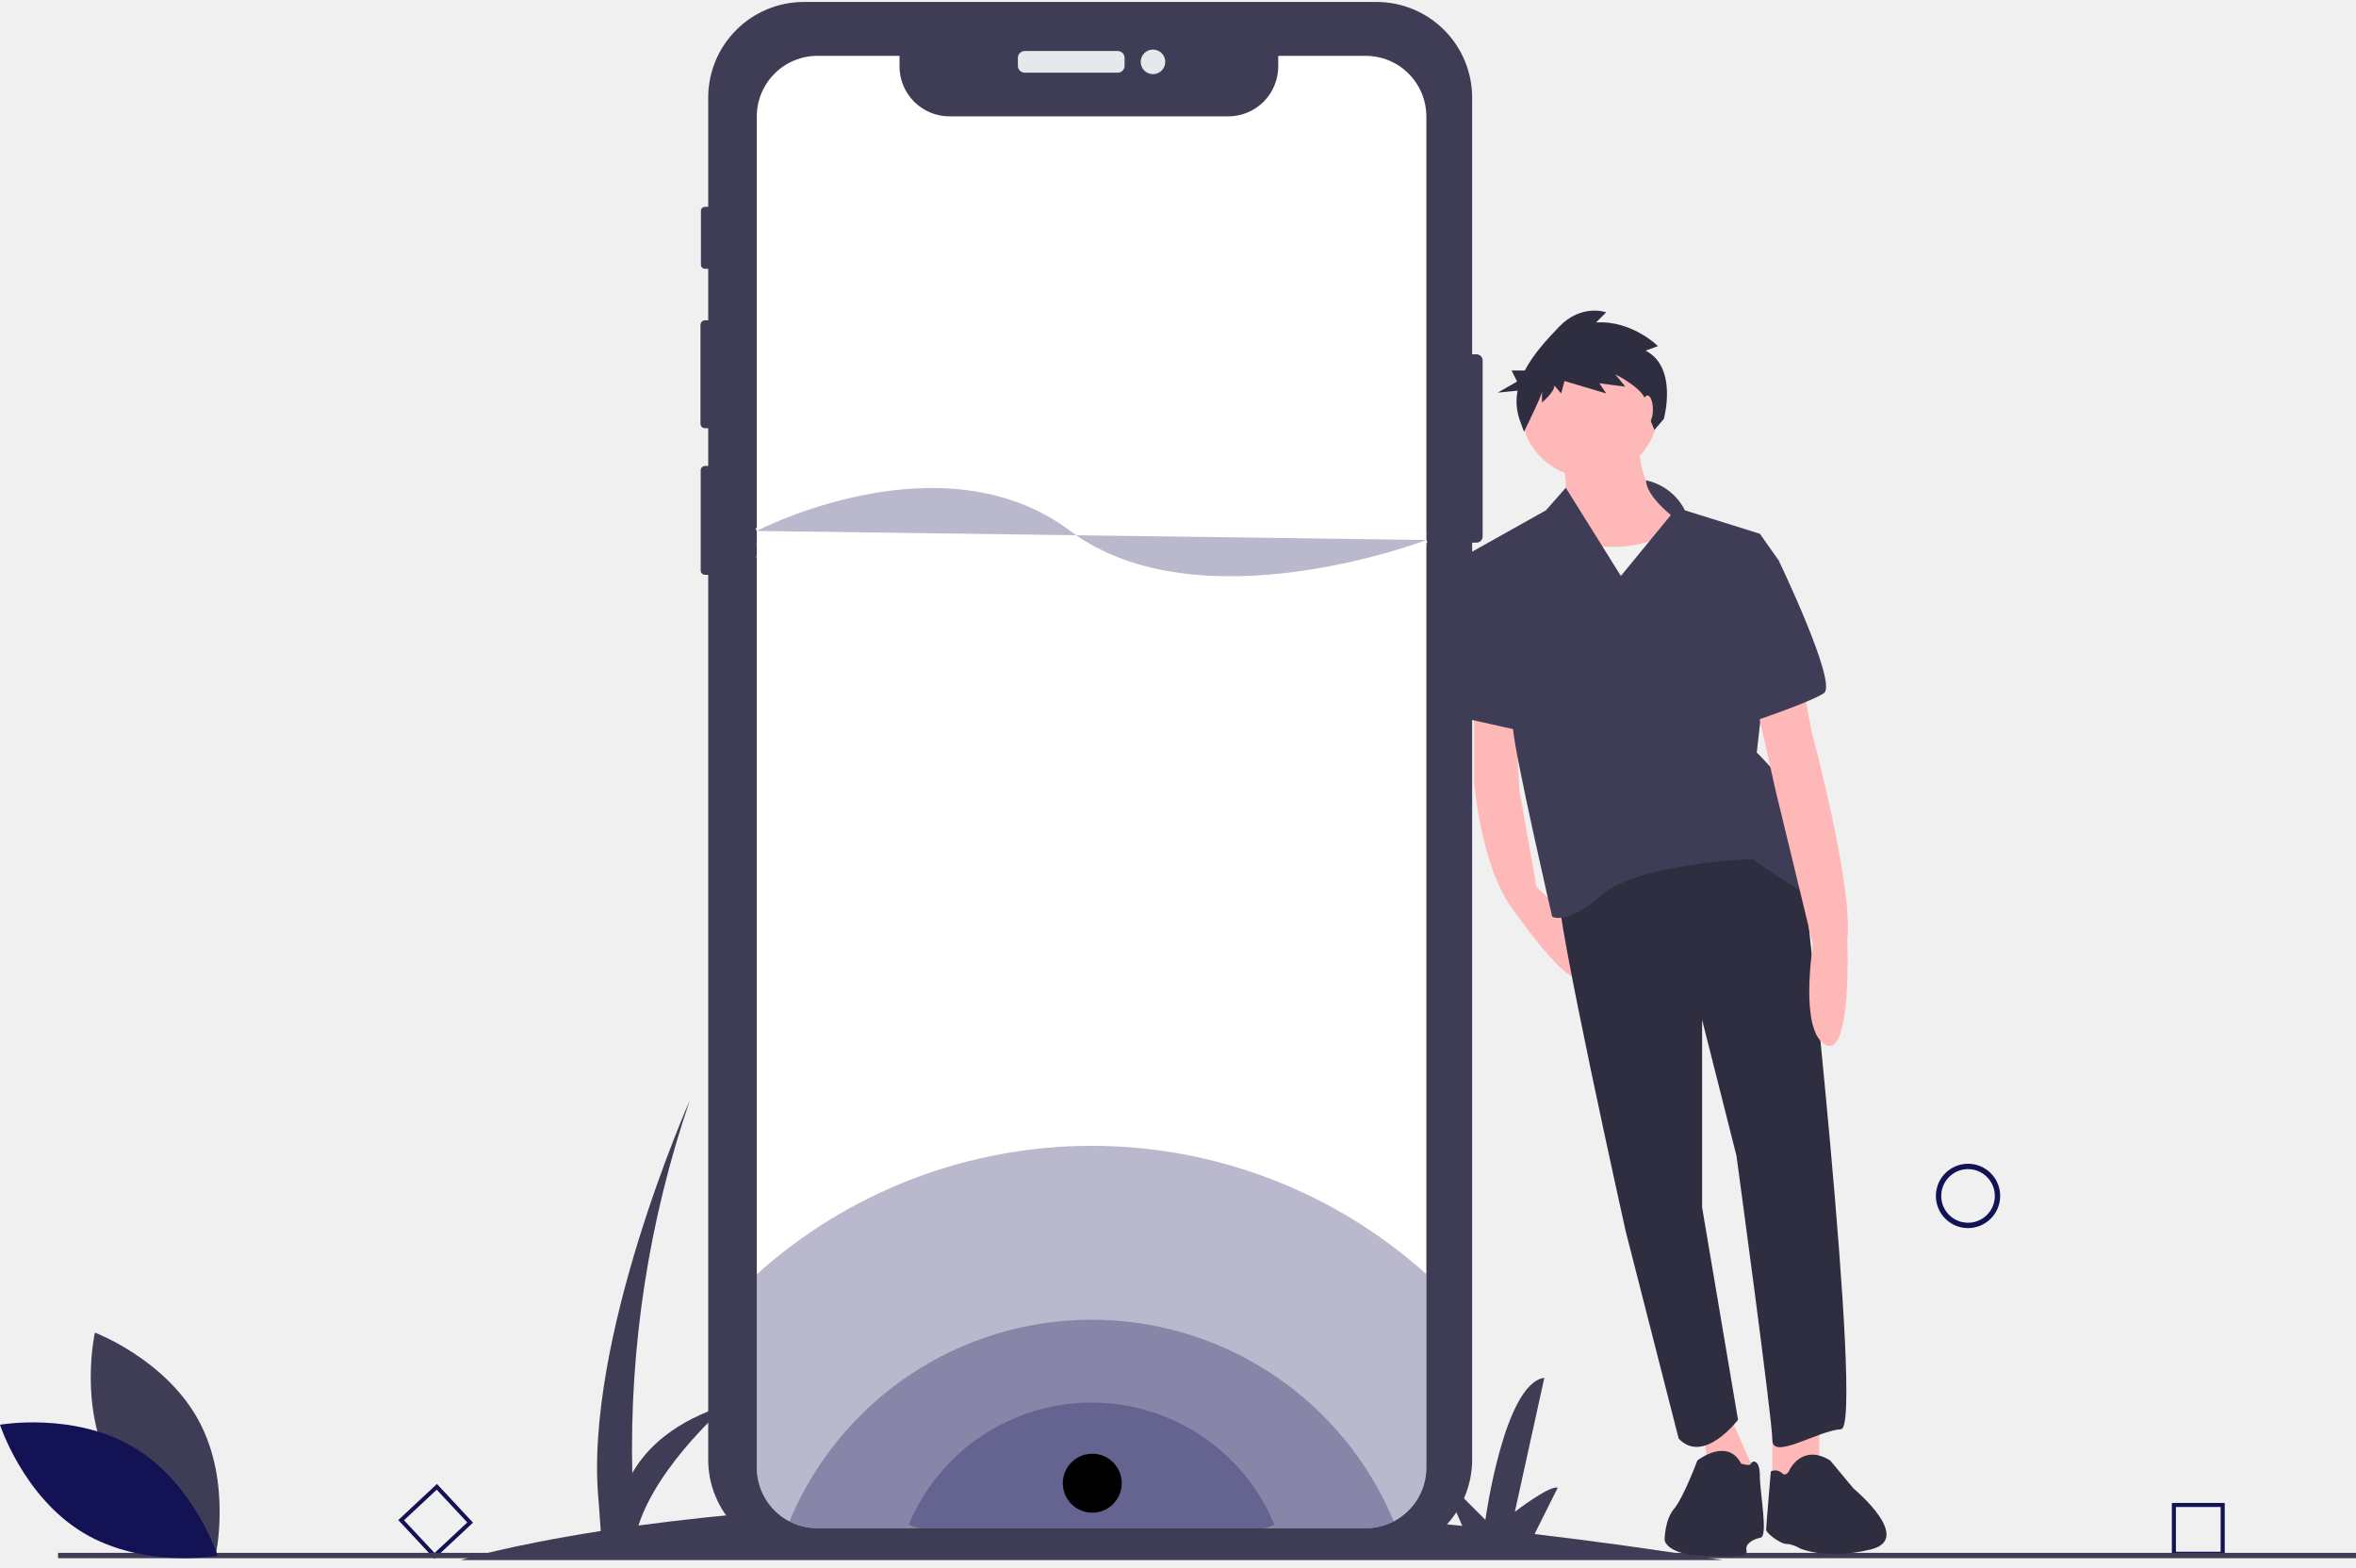
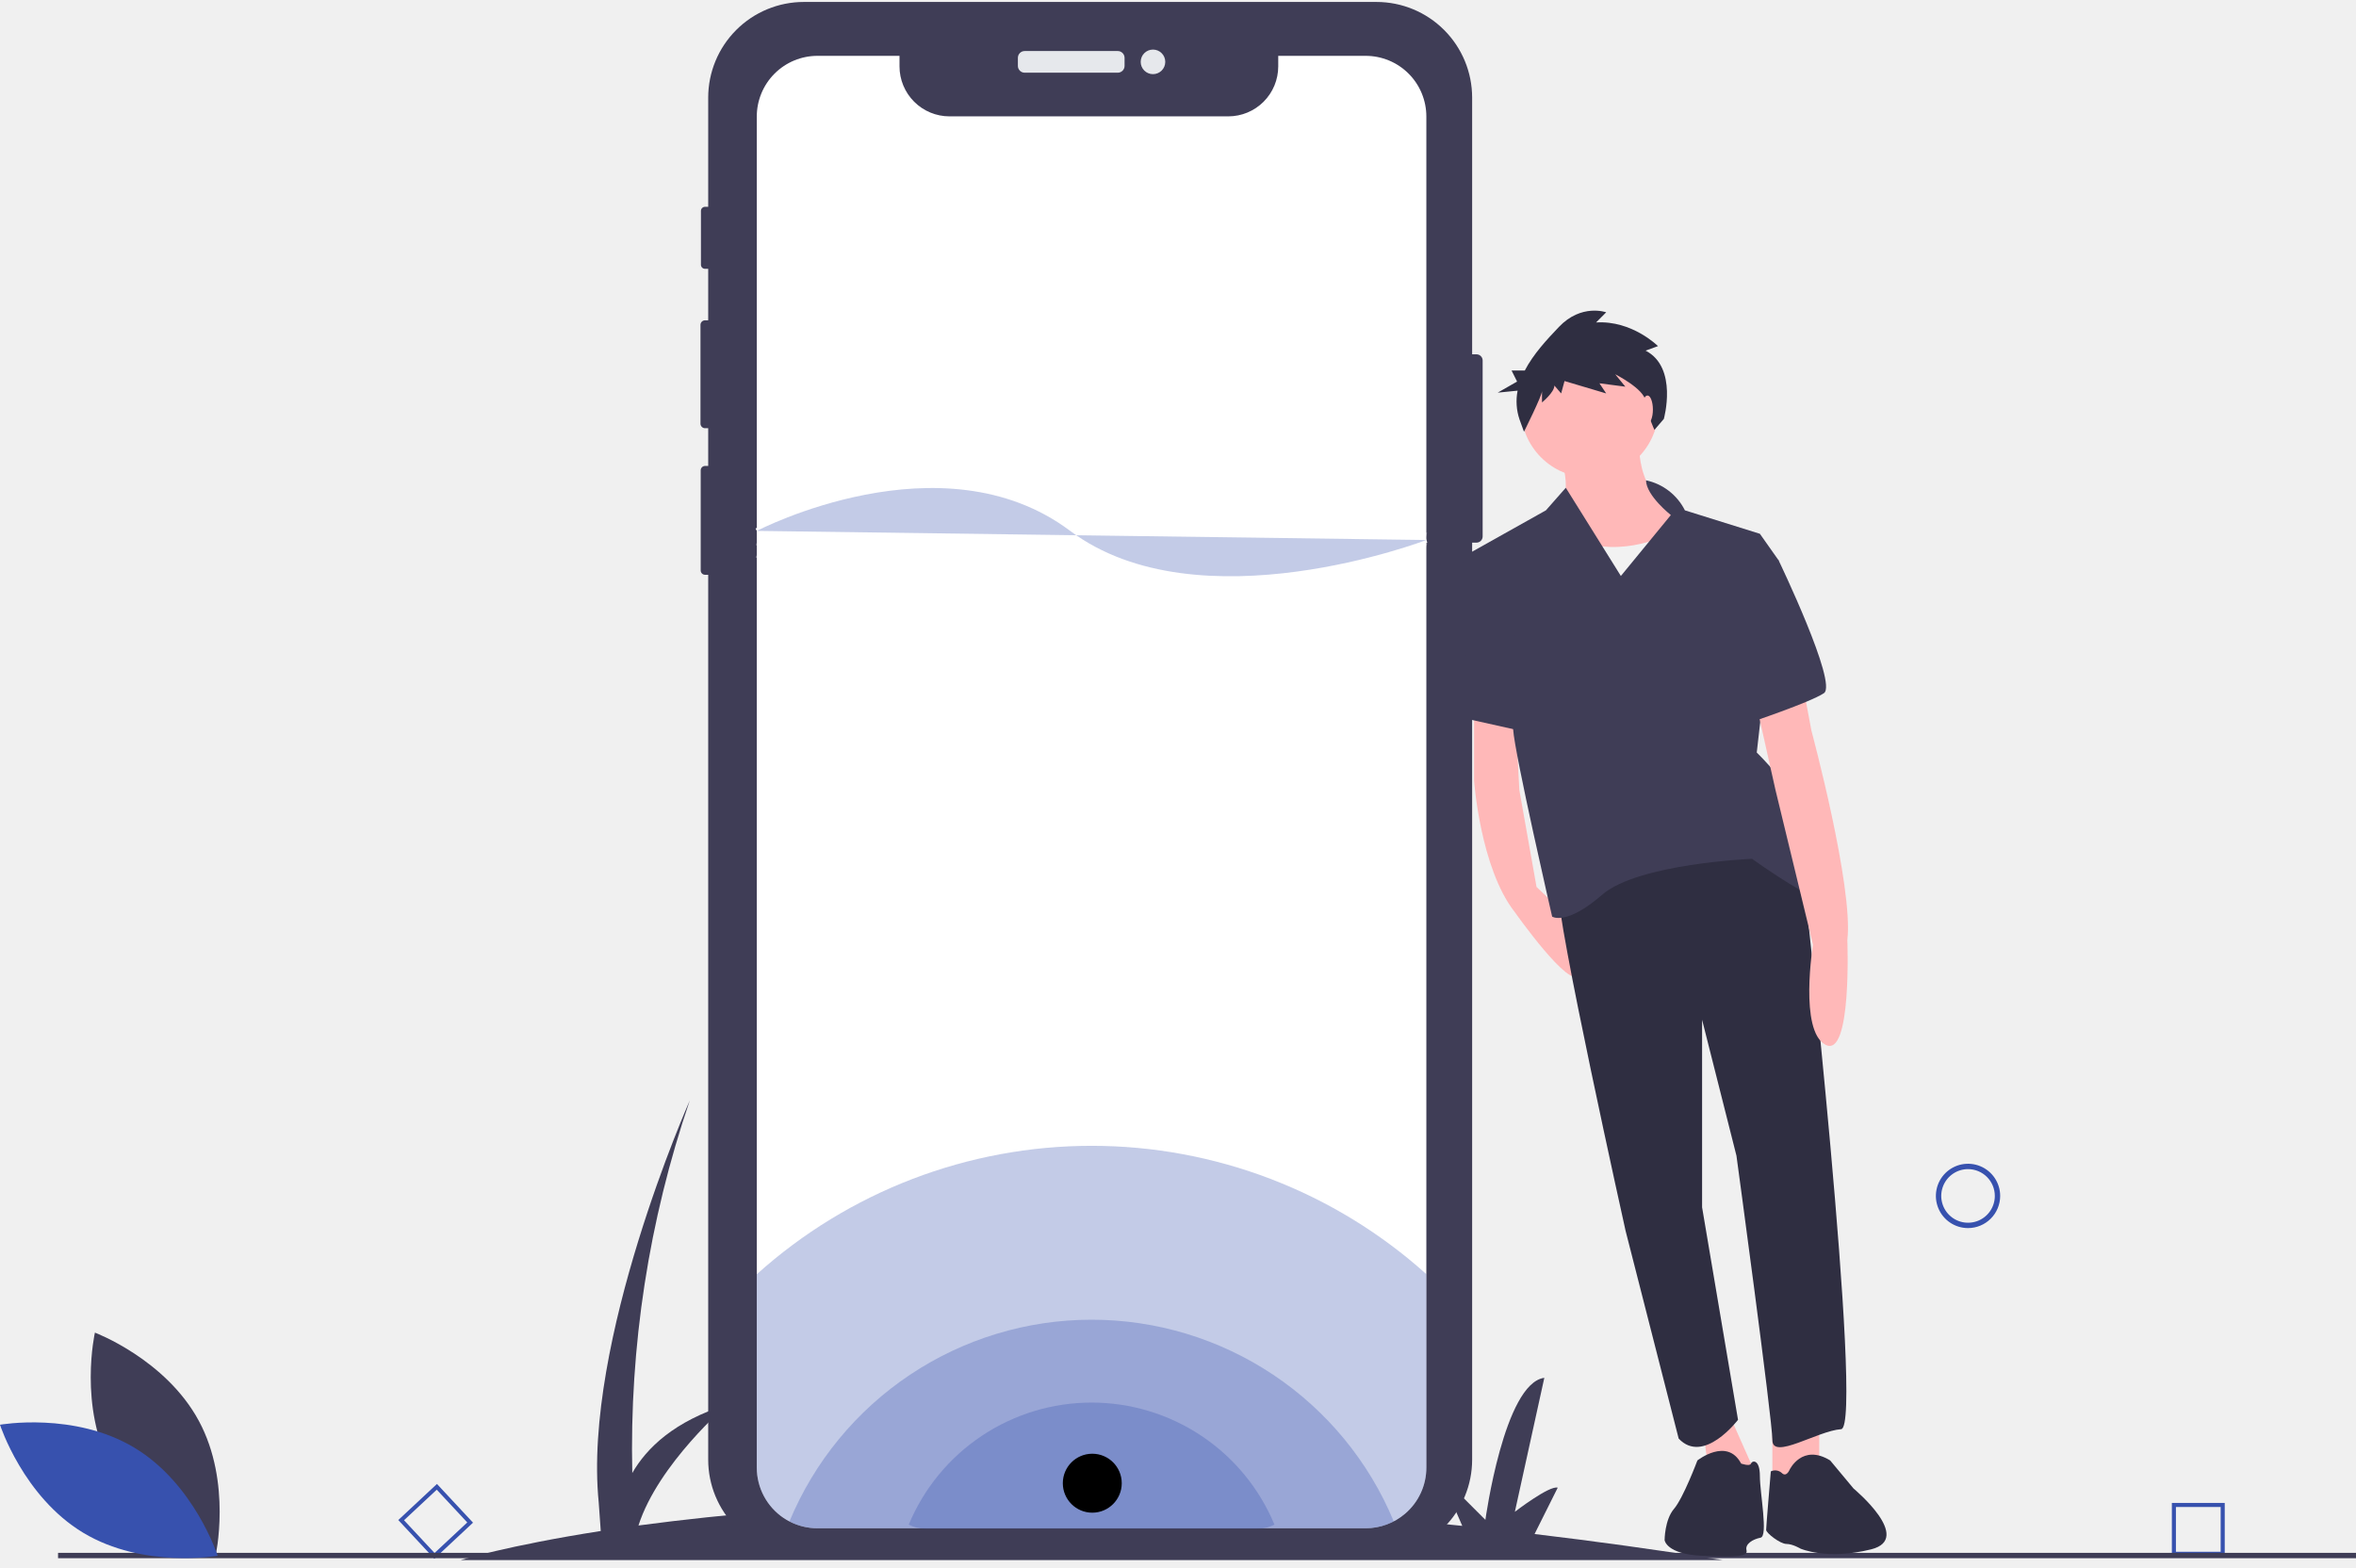
<svg xmlns="http://www.w3.org/2000/svg" width="284" height="189" viewBox="0 0 284 189" fill="none">
  <g clip-path="url(#clip0_412_2720)">
    <path d="M207.632 188.073C199.78 186.843 192.23 185.797 184.982 184.934L187.773 179.349C186.804 179.026 182.606 182.257 182.606 182.257L186.158 166.102C181.315 166.748 179.054 183.226 179.054 183.226L173.565 177.734L176.267 183.952C154.089 181.621 134.952 180.893 118.865 181.06L121.253 176.28C120.285 175.957 116.087 179.188 116.087 179.188L119.639 163.032C114.795 163.679 112.535 180.157 112.535 180.157L107.045 174.664L109.907 181.251C98.888 181.571 87.892 182.457 76.963 183.905C79.347 176.475 87.671 169.333 87.671 169.333C81.27 171.325 77.941 174.571 76.217 177.58C75.869 162.315 78.216 147.109 83.15 132.661C83.15 132.661 70.234 161.74 72.171 181.126L72.417 184.57C61.18 186.324 55.541 188.073 55.541 188.073H207.632Z" fill="#3F3D56" />
-     <path d="M237.233 148.052C236.467 148.052 235.718 147.825 235.081 147.399C234.443 146.973 233.947 146.367 233.653 145.659C233.36 144.95 233.283 144.171 233.433 143.418C233.582 142.666 233.951 141.975 234.493 141.433C235.035 140.891 235.726 140.522 236.477 140.372C237.229 140.223 238.008 140.299 238.716 140.593C239.424 140.886 240.029 141.383 240.455 142.021C240.881 142.658 241.108 143.408 241.108 144.175C241.107 145.203 240.698 146.188 239.972 146.915C239.246 147.642 238.261 148.051 237.233 148.052ZM237.233 140.944C236.595 140.944 235.97 141.133 235.439 141.488C234.908 141.843 234.494 142.348 234.25 142.938C234.006 143.529 233.942 144.178 234.066 144.805C234.191 145.432 234.498 146.008 234.95 146.46C235.402 146.911 235.977 147.219 236.603 147.344C237.23 147.468 237.879 147.404 238.469 147.16C239.059 146.915 239.563 146.501 239.918 145.97C240.273 145.439 240.462 144.814 240.462 144.175C240.462 143.318 240.121 142.497 239.516 141.891C238.91 141.285 238.089 140.945 237.233 140.944Z" fill="#131254" />
-     <path d="M268.177 187.564H261.803V181.186H268.177V187.564ZM262.293 187.073H267.687V181.676H262.293V187.073Z" fill="#131254" />
-     <path d="M52.358 187.913L48.01 183.249L52.671 178.898L57.019 183.563L52.358 187.913ZM48.703 183.273L52.382 187.22L56.326 183.538L52.647 179.592L48.703 183.273Z" fill="#131254" />
+     <path d="M237.233 148.052C236.467 148.052 235.718 147.825 235.081 147.399C234.443 146.973 233.947 146.367 233.653 145.659C233.36 144.95 233.283 144.171 233.433 143.418C233.582 142.666 233.951 141.975 234.493 141.433C235.035 140.891 235.726 140.522 236.477 140.372C237.229 140.223 238.008 140.299 238.716 140.593C239.424 140.886 240.029 141.383 240.455 142.021C240.881 142.658 241.108 143.408 241.108 144.175C241.107 145.203 240.698 146.188 239.972 146.915C239.246 147.642 238.261 148.051 237.233 148.052ZM237.233 140.944C236.595 140.944 235.97 141.133 235.439 141.488C234.908 141.843 234.494 142.348 234.25 142.938C234.006 143.529 233.942 144.178 234.066 144.805C234.191 145.432 234.498 146.008 234.95 146.46C235.402 146.911 235.977 147.219 236.603 147.344C237.23 147.468 237.879 147.404 238.469 147.16C239.059 146.915 239.563 146.501 239.918 145.97C240.273 145.439 240.462 144.814 240.462 144.175C240.462 143.318 240.121 142.497 239.516 141.891C238.91 141.285 238.089 140.945 237.233 140.944Z" fill="#3751AE" />
+     <path d="M268.177 187.564H261.803V181.186H268.177V187.564ZM262.293 187.073H267.687V181.676H262.293V187.073Z" fill="#3751AE" />
+     <path d="M52.358 187.913L48.01 183.249L52.671 178.898L57.019 183.563L52.358 187.913ZM48.703 183.273L52.382 187.22L56.326 183.538L52.647 179.592L48.703 183.273Z" fill="#3751AE" />
    <path d="M284 187.204H6.998V187.85H284V187.204Z" fill="#3F3D56" />
    <path d="M178.723 43.455V64.677C178.722 64.873 178.644 65.061 178.506 65.199C178.367 65.338 178.179 65.416 177.983 65.417H177.457V175.966C177.457 179.025 176.242 181.959 174.08 184.122C171.919 186.285 168.987 187.501 165.929 187.501H96.894C95.38 187.501 93.882 187.202 92.483 186.622C91.085 186.043 89.814 185.193 88.744 184.122C87.674 183.051 86.825 181.779 86.246 180.38C85.667 178.98 85.369 177.481 85.369 175.966V69.294H84.988C84.85 69.294 84.718 69.239 84.619 69.142C84.521 69.044 84.466 68.912 84.465 68.774V56.696C84.465 56.627 84.479 56.559 84.505 56.496C84.531 56.432 84.57 56.375 84.618 56.326C84.667 56.277 84.725 56.239 84.788 56.212C84.852 56.186 84.92 56.173 84.988 56.173H85.369V51.623H84.985C84.84 51.623 84.701 51.565 84.599 51.462C84.496 51.359 84.439 51.219 84.439 51.074V39.161C84.44 39.017 84.497 38.878 84.6 38.776C84.702 38.673 84.841 38.616 84.985 38.615H85.369V32.405H84.979C84.915 32.405 84.852 32.393 84.793 32.369C84.734 32.344 84.681 32.309 84.636 32.264C84.591 32.218 84.555 32.165 84.531 32.106C84.507 32.047 84.494 31.984 84.494 31.921V25.42C84.494 25.291 84.545 25.167 84.636 25.076C84.727 24.984 84.85 24.933 84.979 24.932H85.369V11.769C85.37 8.71 86.584 5.777 88.745 3.615C90.906 1.452 93.838 0.237 96.894 0.237H165.929C168.986 0.237 171.918 1.452 174.08 3.615C176.241 5.777 177.456 8.71 177.457 11.769V42.715H177.983C178.179 42.716 178.367 42.794 178.506 42.933C178.644 43.071 178.722 43.259 178.723 43.455Z" fill="#3F3D56" />
    <path d="M134.738 6.152H123.52C123.067 6.152 122.699 6.52 122.699 6.974V7.944C122.699 8.397 123.067 8.765 123.52 8.765H134.738C135.191 8.765 135.559 8.397 135.559 7.944V6.974C135.559 6.52 135.191 6.152 134.738 6.152Z" fill="#E6E8EC" />
    <path d="M138.984 8.94C139.802 8.94 140.465 8.277 140.465 7.459C140.465 6.64 139.802 5.977 138.984 5.977C138.166 5.977 137.503 6.64 137.503 7.459C137.503 8.277 138.166 8.94 138.984 8.94Z" fill="#E6E8EC" />
    <path d="M171.937 14.05V176.923C171.938 177.982 171.709 179.028 171.265 179.99C170.821 180.951 170.173 181.804 169.367 182.49C168.044 183.618 166.362 184.238 164.623 184.238H98.54C97.364 184.239 96.205 183.957 95.162 183.414C94.917 183.288 94.68 183.148 94.451 182.994C93.458 182.323 92.645 181.419 92.082 180.361C91.52 179.302 91.226 178.121 91.226 176.923V14.05C91.225 13.089 91.415 12.137 91.782 11.25C92.15 10.362 92.689 9.555 93.368 8.875C94.047 8.196 94.853 7.657 95.74 7.289C96.628 6.921 97.579 6.732 98.54 6.732H108.43V8.002C108.43 9.6 109.065 11.133 110.194 12.263C111.324 13.393 112.855 14.028 114.453 14.028H148.061C149.658 14.028 151.19 13.393 152.319 12.263C153.449 11.133 154.083 9.6 154.083 8.002V6.732H164.623C165.584 6.732 166.535 6.921 167.422 7.288C168.31 7.656 169.116 8.195 169.796 8.875C170.475 9.554 171.014 10.361 171.381 11.249C171.748 12.137 171.937 13.089 171.937 14.05Z" fill="white" />
-     <path opacity="0.3" d="M171.937 153.607V176.922C171.938 177.981 171.709 179.028 171.265 179.989C170.821 180.951 170.173 181.804 169.367 182.489C168.044 183.618 166.362 184.238 164.623 184.237H98.54C97.364 184.239 96.205 183.957 95.162 183.413C94.917 183.288 94.68 183.148 94.451 182.993C93.458 182.323 92.645 181.419 92.082 180.36C91.52 179.302 91.226 178.121 91.226 176.922V153.617C102.307 143.65 116.68 138.136 131.579 138.134C146.479 138.132 160.854 143.643 171.937 153.607Z" fill="#131254" />
-     <path opacity="0.3" d="M168.008 183.407C166.964 183.956 165.802 184.241 164.623 184.238H98.54C97.364 184.239 96.205 183.957 95.162 183.414C98.154 176.214 103.209 170.063 109.691 165.735C116.173 161.407 123.79 159.098 131.583 159.097C139.375 159.096 146.993 161.405 153.475 165.731C159.958 170.058 165.015 176.208 168.008 183.407Z" fill="#131254" />
-     <path opacity="0.3" d="M153.624 183.798C152.993 184.13 152.29 184.302 151.577 184.301H111.588C110.876 184.302 110.175 184.131 109.544 183.802C111.354 179.445 114.414 175.723 118.336 173.104C122.258 170.486 126.868 169.088 131.583 169.087C136.298 169.087 140.908 170.484 144.831 173.102C148.753 175.72 151.813 179.442 153.624 183.798Z" fill="#131254" />
+     <path opacity="0.3" d="M171.937 153.607V176.922C171.938 177.981 171.709 179.028 171.265 179.989C170.821 180.951 170.173 181.804 169.367 182.489C168.044 183.618 166.362 184.238 164.623 184.237H98.54C97.364 184.239 96.205 183.957 95.162 183.413C94.917 183.288 94.68 183.148 94.451 182.993C93.458 182.323 92.645 181.419 92.082 180.36C91.52 179.302 91.226 178.121 91.226 176.922V153.617C102.307 143.65 116.68 138.136 131.579 138.134C146.479 138.132 160.854 143.643 171.937 153.607Z" fill="#3751AE" />
+     <path opacity="0.3" d="M168.008 183.407C166.964 183.956 165.802 184.241 164.623 184.238H98.54C97.364 184.239 96.205 183.957 95.162 183.414C98.154 176.214 103.209 170.063 109.691 165.735C116.173 161.407 123.79 159.098 131.583 159.097C139.375 159.096 146.993 161.405 153.475 165.731C159.958 170.058 165.015 176.208 168.008 183.407Z" fill="#3751AE" />
+     <path opacity="0.3" d="M153.624 183.798C152.993 184.13 152.29 184.302 151.577 184.301H111.588C110.876 184.302 110.175 184.131 109.544 183.802C111.354 179.445 114.414 175.723 118.336 173.104C122.258 170.486 126.868 169.088 131.583 169.087C136.298 169.087 140.908 170.484 144.831 173.102C148.753 175.72 151.813 179.442 153.624 183.798Z" fill="#3751AE" />
    <path d="M148.392 69.785C141.763 69.785 134.488 68.522 128.809 64.26C120.902 58.326 111.16 58.643 104.38 59.954C99.876 60.832 95.505 62.288 91.375 64.288L91.076 63.715C95.257 61.69 99.682 60.213 104.24 59.322C111.154 57.984 121.095 57.664 129.197 63.743C144.373 75.132 171.549 64.903 171.821 64.799L172.053 65.402C166.957 67.22 161.686 68.504 156.325 69.233C153.696 69.592 151.046 69.776 148.392 69.785Z" fill="white" />
    <path opacity="0.3" d="M91.223 64.002C91.223 64.002 113.503 58.602 129.003 65.995C144.503 73.388 171.95 65.94 171.95 65.94" fill="white" />
    <path opacity="0.3" d="M112.257 72.39C109.566 72.378 106.881 72.109 104.24 71.589C99.682 70.698 95.257 69.222 91.076 67.196L91.375 66.623C95.505 68.623 99.876 70.079 104.38 70.957C111.16 72.268 120.902 72.585 128.809 66.651C136.903 60.577 148.241 60.594 156.325 61.678C161.686 62.407 166.957 63.691 172.053 65.509L171.821 66.112C171.549 66.008 144.374 55.778 129.197 67.168C123.884 71.155 117.78 72.39 112.257 72.39Z" fill="white" />
    <path opacity="0.3" d="M112.367 69.788C101.183 69.788 91.251 65.773 91.103 65.712L91.349 65.114C91.57 65.205 113.658 74.129 128.838 65.135C144.282 55.985 171.755 64.153 172.031 64.236L171.843 64.855C171.571 64.772 144.366 56.686 129.167 65.691C123.981 68.764 118.014 69.788 112.367 69.788Z" fill="white" />
    <path opacity="0.3" d="M91.226 64.916C91.226 64.916 113.503 72.309 129.003 64.916C144.503 57.523 171.937 64.218 171.937 64.218" fill="white" />
    <path d="M177.688 84.696V94.115C177.688 94.115 178.441 104.665 182.583 109.94C182.583 109.94 189.361 119.548 190.302 117.475L189.143 110.653L185.218 106.926L183.147 95.246L182.583 84.696H177.688Z" fill="#FFB8B8" />
    <path d="M219.296 169.847V176.817L213.648 178.889V170.789L219.296 169.847Z" fill="#FFB8B8" />
    <path d="M207.812 169.093L211.577 177.57L206.306 179.831L205.176 171.542L207.812 169.093Z" fill="#FFB8B8" />
    <path d="M217.226 104.1C217.226 104.1 224.757 172.107 221.933 172.296C219.109 172.484 213.649 176.063 213.649 173.614C213.649 171.165 209.318 139.328 209.318 139.328L205.176 122.938V145.545L209.507 171.165C209.507 171.165 205.365 176.629 202.352 173.426L195.951 148.371C195.951 148.371 187.478 110.317 187.855 107.302C187.855 107.302 207.247 90.724 217.226 104.1Z" fill="#2F2E41" />
    <path d="M215.72 177.194C215.72 177.194 217.226 173.991 220.615 176.064L223.439 179.455C223.439 179.455 230.72 185.488 225.553 186.781C220.228 188.113 217.038 186.695 217.038 186.695C217.038 186.695 216.096 186.13 215.343 186.13C214.59 186.13 212.896 184.812 212.896 184.435C212.896 184.058 213.46 177.382 213.46 177.382C213.674 177.278 213.913 177.241 214.148 177.274C214.383 177.308 214.603 177.411 214.778 177.571C215.343 178.136 215.72 177.194 215.72 177.194Z" fill="#2F2E41" />
    <path d="M204.611 176.063C204.611 176.063 208.188 173.238 209.883 176.44C209.883 176.44 210.95 176.817 211.075 176.44C211.201 176.063 212.142 175.875 212.142 177.947C212.142 180.02 213.164 185.188 212.223 185.376C211.282 185.565 210.34 186.13 210.529 186.884C210.717 187.637 209.506 187.743 205.176 187.555C200.846 187.367 200.657 185.671 200.657 185.671C200.657 185.671 200.657 183.222 201.787 181.903C202.917 180.585 204.611 176.063 204.611 176.063Z" fill="#2F2E41" />
    <path d="M197.645 52.67C197.645 52.67 196.703 59.641 202.728 62.09C208.753 64.539 189.36 72.639 187.478 67.93C185.595 63.22 187.854 61.713 187.854 61.713C187.854 61.713 189.737 59.829 188.043 54.743L197.645 52.67Z" fill="#FFB8B8" />
    <path d="M191.62 57.569C196.195 57.569 199.904 53.857 199.904 49.279C199.904 44.702 196.195 40.99 191.62 40.99C187.045 40.99 183.336 44.702 183.336 49.279C183.336 53.857 187.045 57.569 191.62 57.569Z" fill="#FFB8B8" />
    <path d="M201.223 64.35C201.223 64.35 195.574 67.365 190.114 65.104C184.654 62.843 184.843 72.639 184.843 72.639L187.667 79.986L207.247 78.103L205.929 66.799L201.223 64.35Z" fill="#F2F2F2" />
    <path d="M198.416 57.904C199.419 58.117 200.361 58.553 201.173 59.18C201.984 59.806 202.645 60.608 203.105 61.525L212.142 64.35L214.401 67.553L211.765 90.724C211.765 90.724 216.661 95.434 216.661 98.071C216.661 100.709 222.685 109.751 219.673 108.621C216.661 107.491 211.201 103.535 211.201 103.535C211.201 103.535 197.457 104.1 193.126 107.868C188.796 111.635 187.101 110.505 187.101 110.505C187.101 110.505 182.583 90.913 182.395 87.899C182.206 84.884 176.935 66.799 176.935 66.799L186.348 61.525L188.746 58.802L195.385 69.437L201.41 62.09C201.41 62.09 198.434 59.747 198.416 57.904Z" fill="#3F3D56" />
    <path d="M217.225 82.059L218.355 88.087C218.355 88.087 223.438 106.926 222.685 113.331C222.685 113.331 223.25 127.648 220.05 125.953C216.849 124.257 218.543 113.896 218.543 113.896L214.025 95.246L211.577 84.319L217.225 82.059Z" fill="#FFB8B8" />
    <path d="M212.519 66.423L214.401 67.553C214.401 67.553 221.556 82.435 219.861 83.566C218.167 84.696 210.824 87.145 210.824 87.145L212.519 66.423Z" fill="#3F3D56" />
    <path d="M181.453 66.799L177.028 66.705L175.993 68.495L177.311 86.768L184.089 88.275L181.453 66.799Z" fill="#3F3D56" />
    <path d="M198.367 42.269L199.86 41.726C199.86 41.726 196.738 38.602 192.394 38.874L193.616 37.651C193.616 37.651 190.629 36.565 187.914 39.417C186.487 40.916 184.836 42.679 183.807 44.664H182.208L182.875 46L180.539 47.335L182.937 47.095C182.71 48.248 182.788 49.441 183.163 50.554L183.706 52.048C183.706 52.048 185.878 47.702 185.878 47.159V48.517C185.878 48.517 187.371 47.294 187.371 46.48L188.186 47.43L188.593 45.936L193.616 47.43L192.801 46.208L195.923 46.615L194.701 45.121C194.701 45.121 198.231 46.887 198.367 48.381C198.502 49.875 199.434 51.823 199.434 51.823L200.564 50.504C200.564 50.504 202.303 44.306 198.367 42.269Z" fill="#2F2E41" />
    <path d="M198.587 51.069C198.951 51.069 199.246 50.31 199.246 49.374C199.246 48.437 198.951 47.678 198.587 47.678C198.223 47.678 197.928 48.437 197.928 49.374C197.928 50.31 198.223 51.069 198.587 51.069Z" fill="#FFB8B8" />
    <path d="M13.444 176.979C17.457 184.427 25.975 187.623 25.975 187.623C25.975 187.623 27.985 178.746 23.972 171.299C19.959 163.852 11.441 160.655 11.441 160.655C11.441 160.655 9.43 169.532 13.444 176.979Z" fill="#3F3D56" />
-     <path d="M16.203 174.529C23.448 178.891 26.239 187.555 26.239 187.555C26.239 187.555 17.282 189.146 10.036 184.785C2.791 180.423 0 171.759 0 171.759C0 171.759 8.957 170.167 16.203 174.529Z" fill="#131254" />
-     <path opacity="0.3" d="M91.226 64.002C91.226 64.002 113.503 52.37 129.003 64.002C144.503 75.633 171.937 65.101 171.937 65.101" fill="#131254" />
+     <path d="M16.203 174.529C23.448 178.891 26.239 187.555 26.239 187.555C26.239 187.555 17.282 189.146 10.036 184.785C2.791 180.423 0 171.759 0 171.759C0 171.759 8.957 170.167 16.203 174.529Z" fill="#3751AE" />
+     <path opacity="0.3" d="M91.226 64.002C91.226 64.002 113.503 52.37 129.003 64.002C144.503 75.633 171.937 65.101 171.937 65.101" fill="#3751AE" />
    <path d="M131.667 182.362C133.629 182.362 135.219 180.771 135.219 178.808C135.219 176.845 133.629 175.254 131.667 175.254C129.706 175.254 128.115 176.845 128.115 178.808C128.115 180.771 129.706 182.362 131.667 182.362Z" fill="black" />
  </g>
  <defs>
    <clipPath id="clip0_412_2720">
      <rect width="284" height="187.835" fill="white" transform="translate(0 0.237305)" />
    </clipPath>
  </defs>
</svg>
